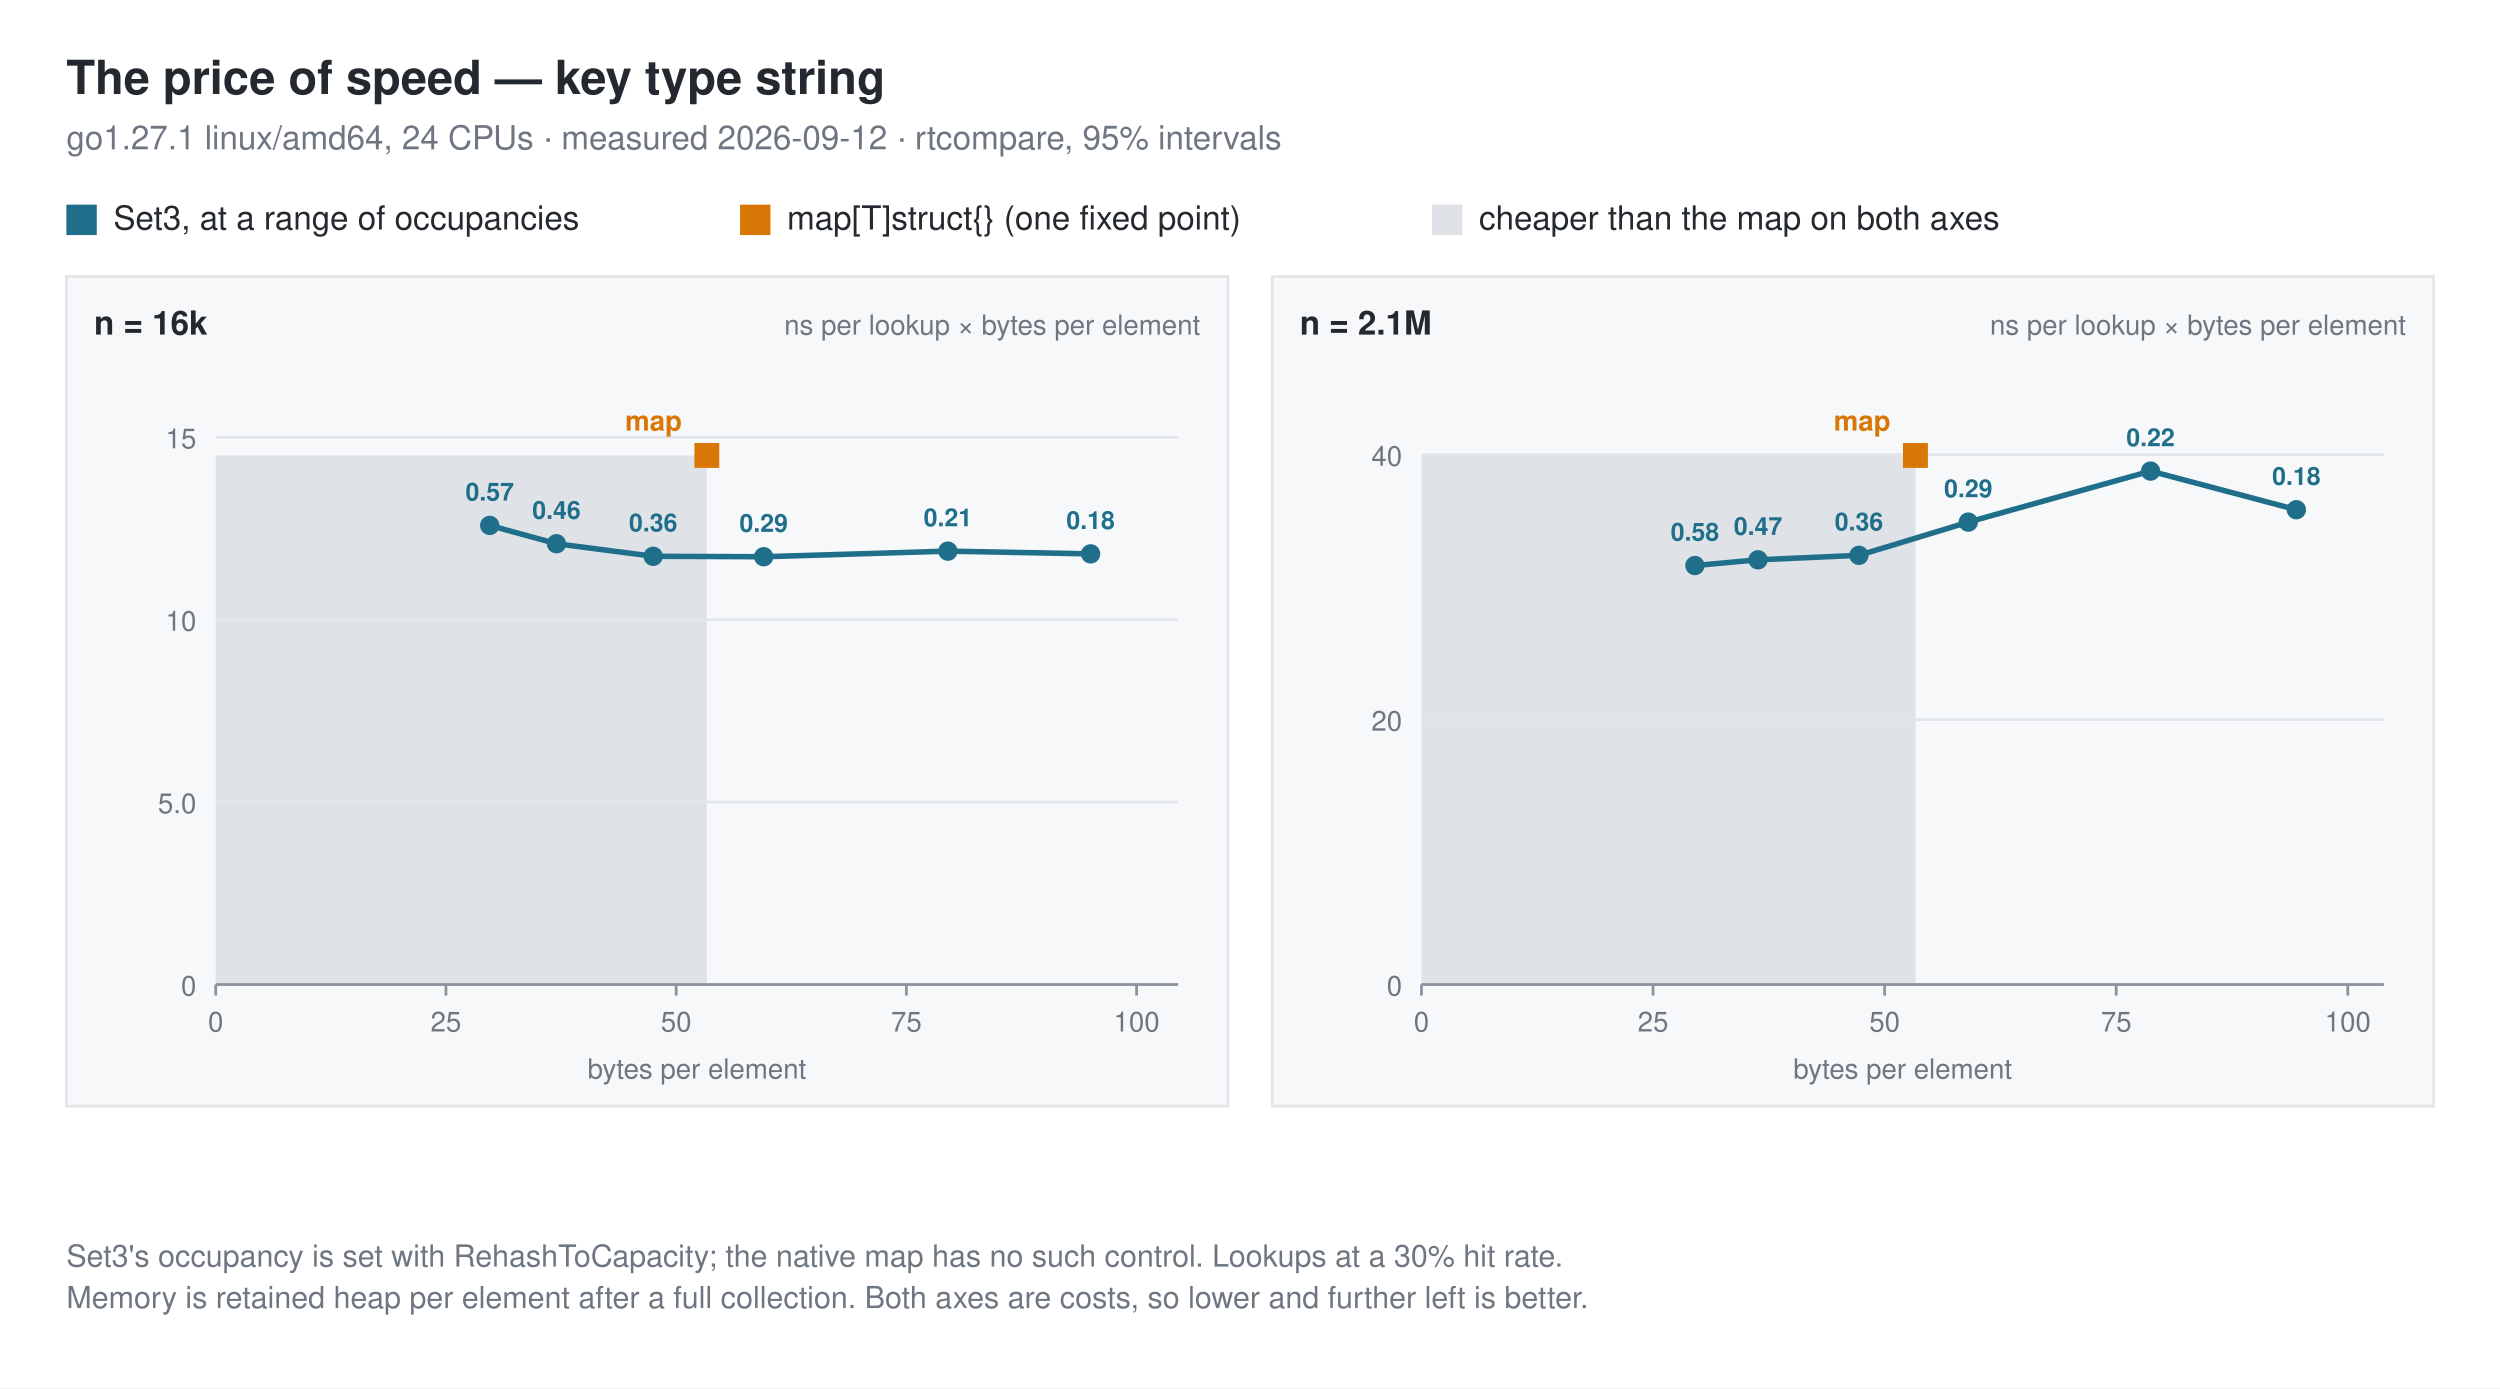
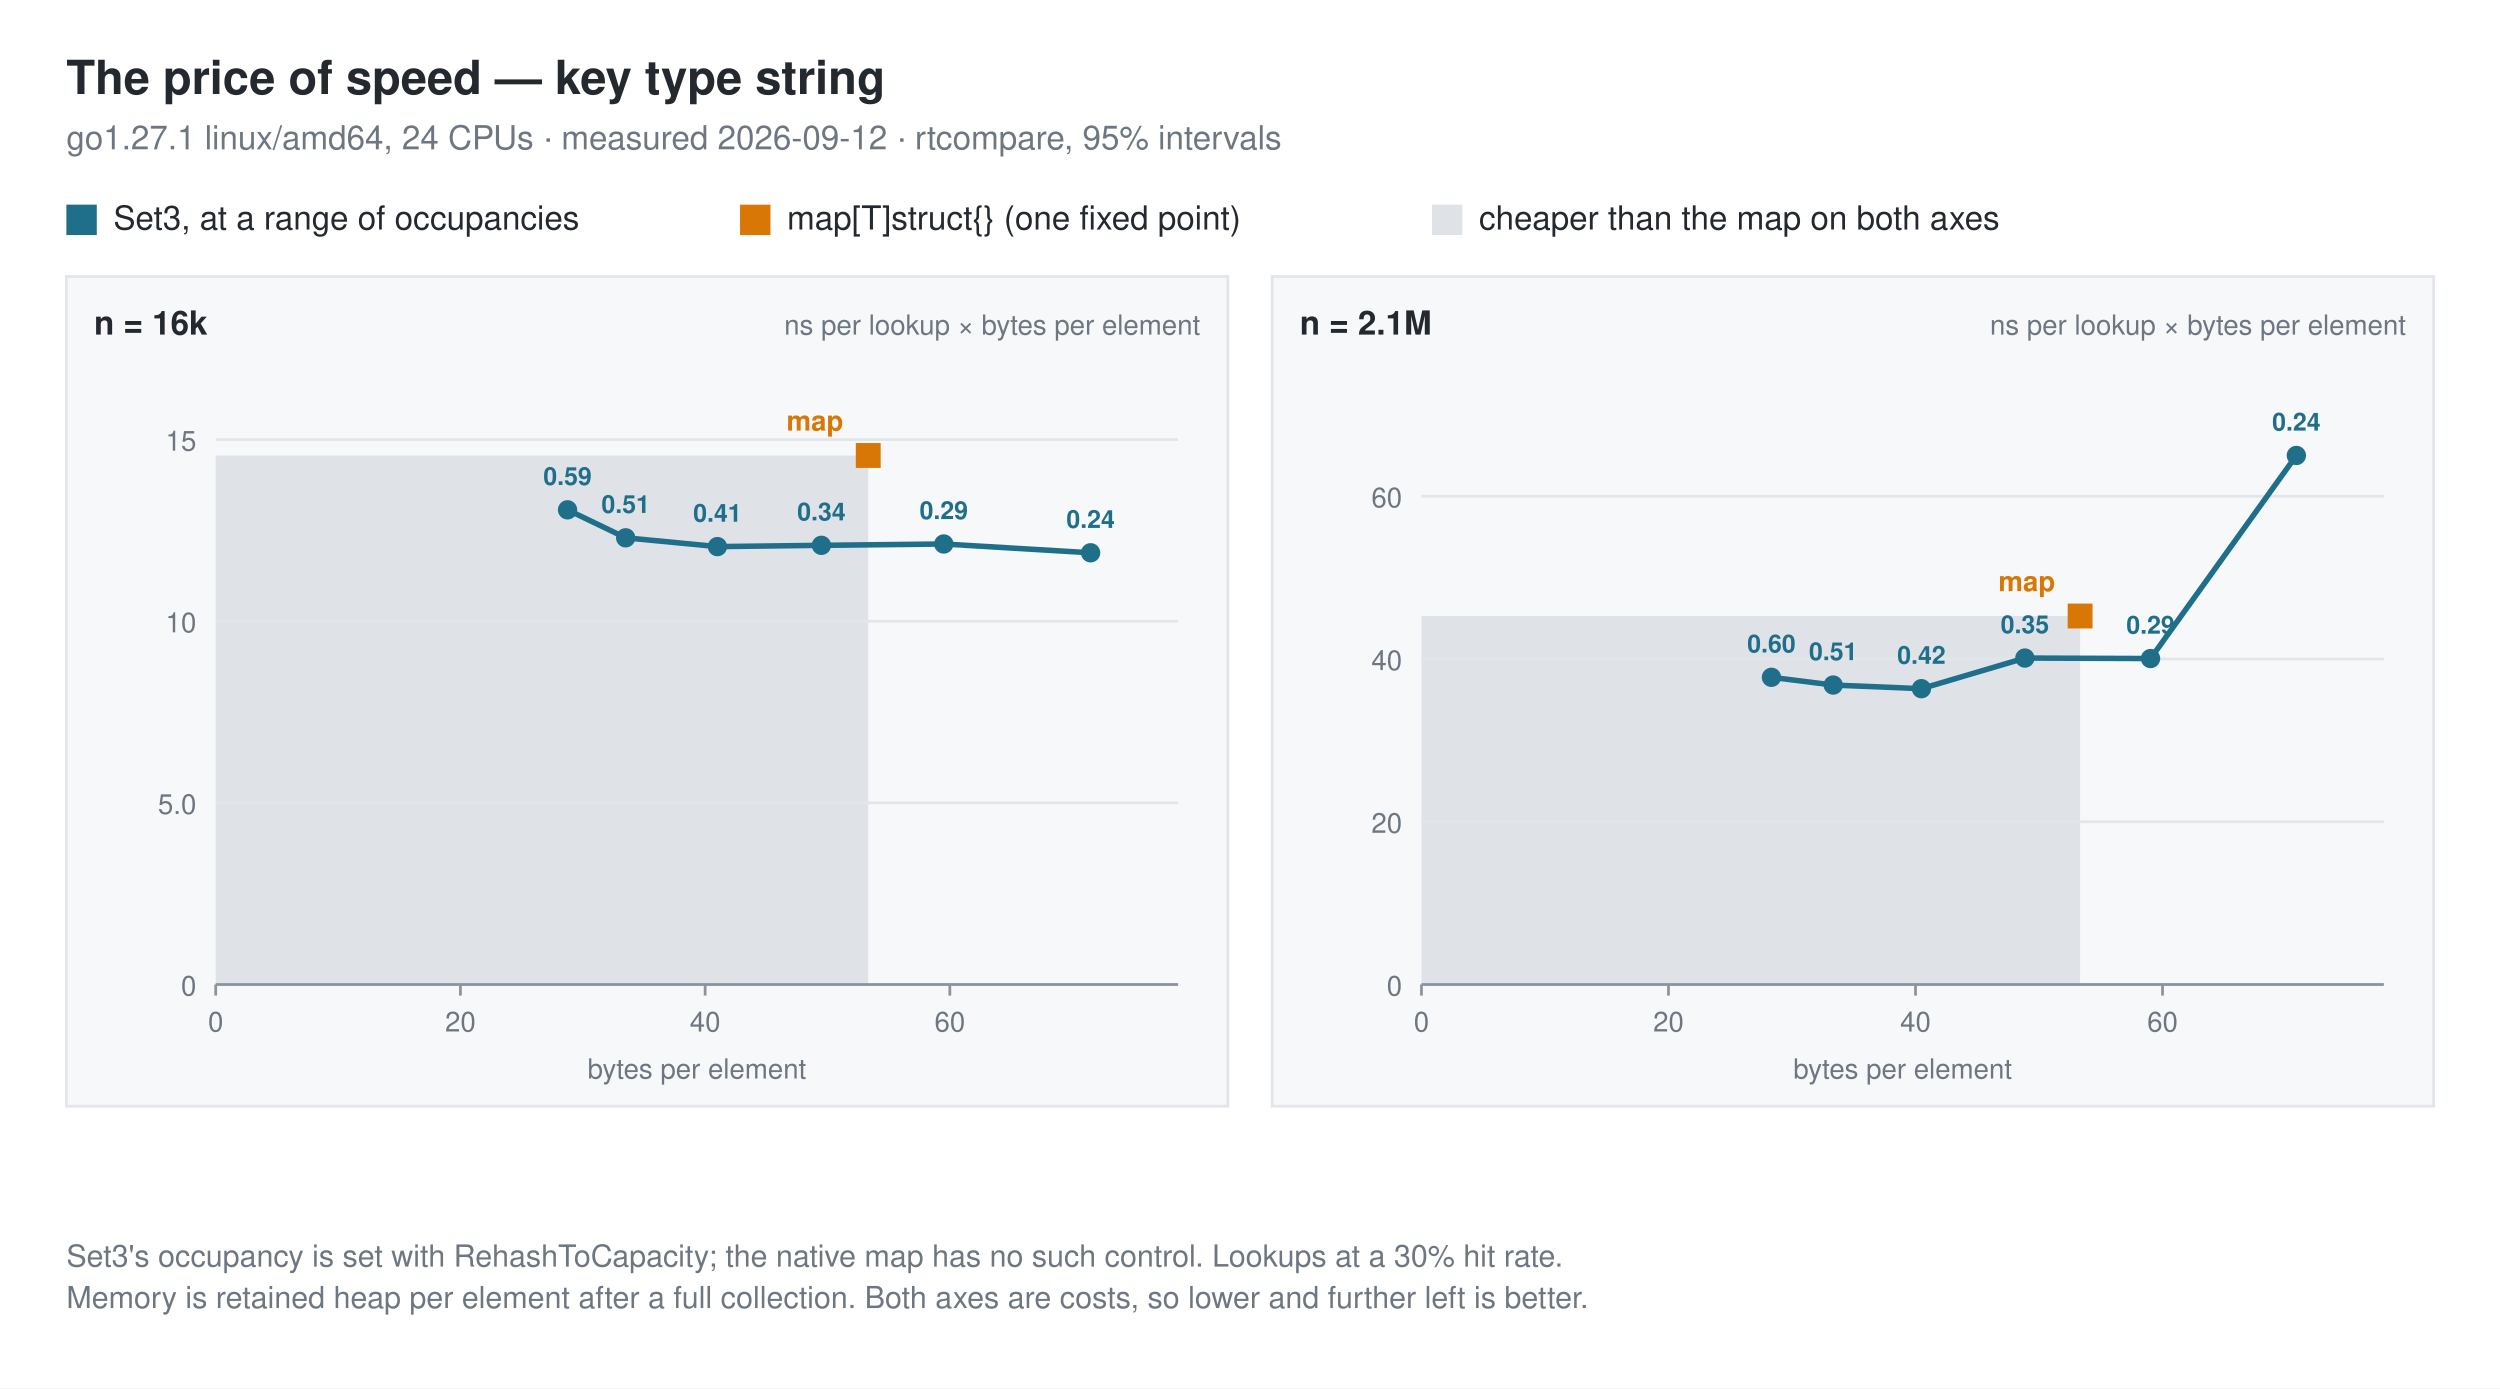
<svg xmlns="http://www.w3.org/2000/svg" width="904" height="502" viewBox="0 0 904 502" font-family="-apple-system, BlinkMacSystemFont, 'Segoe UI', Helvetica, Arial, sans-serif">
  <rect x="0" y="0" width="904" height="502" fill="#ffffff" />
  <text x="24" y="34" font-size="17" fill="#24292f" text-anchor="start" font-weight="600">The price of speed — key type string</text>
  <text x="24" y="54" font-size="12" fill="#6e7781" text-anchor="start" font-weight="400">go1.27.1 linux/amd64, 24 CPUs · measured 2026-09-12 · rtcompare, 95% intervals</text>
  <rect x="24" y="74" width="11" height="11" fill="#1f6f8b" />
  <text x="41" y="83" font-size="12" fill="#24292f" text-anchor="start" font-weight="400">Set3, at a range of occupancies</text>
  <rect x="267.6" y="74" width="11" height="11" fill="#d97706" />
  <text x="284.6" y="83" font-size="12" fill="#24292f" text-anchor="start" font-weight="400">map[T]struct{} (one fixed point)</text>
  <rect x="517.8" y="74" width="11" height="11" fill="#dfe3e8" />
  <text x="534.8" y="83" font-size="12" fill="#24292f" text-anchor="start" font-weight="400">cheaper than the map on both axes</text>
  <rect x="24" y="100" width="420" height="300" fill="#f7f8fa" stroke="#e2e6ea" stroke-width="1" />
  <text x="34" y="121" font-size="12" fill="#24292f" text-anchor="start" font-weight="600">n = 16k</text>
  <text x="434" y="121" font-size="10" fill="#6e7781" text-anchor="end" font-weight="400">ns per lookup  ×  bytes per element</text>
-   <rect x="78" y="164.696" width="177.591" height="191.304" fill="#dfe3e8" />
+   <rect x="78" y="164.696" width="235.955" height="191.304" fill="#dfe3e8" />
  <line x1="78" y1="356" x2="426" y2="356" stroke="#e2e6ea" stroke-width="1" />
  <text x="71" y="360" font-size="10" fill="#6e7781" text-anchor="end" font-weight="400">0</text>
-   <line x1="78" y1="290.04" x2="426" y2="290.04" stroke="#e2e6ea" stroke-width="1" />
-   <text x="71" y="294.04" font-size="10" fill="#6e7781" text-anchor="end" font-weight="400">5.0</text>
-   <line x1="78" y1="224.081" x2="426" y2="224.081" stroke="#e2e6ea" stroke-width="1" />
-   <text x="71" y="228.081" font-size="10" fill="#6e7781" text-anchor="end" font-weight="400">10</text>
-   <line x1="78" y1="158.121" x2="426" y2="158.121" stroke="#e2e6ea" stroke-width="1" />
-   <text x="71" y="162.121" font-size="10" fill="#6e7781" text-anchor="end" font-weight="400">15</text>
+   <line x1="78" y1="290.321" x2="426" y2="290.321" stroke="#e2e6ea" stroke-width="1" />
+   <text x="71" y="294.321" font-size="10" fill="#6e7781" text-anchor="end" font-weight="400">5.0</text>
+   <line x1="78" y1="224.641" x2="426" y2="224.641" stroke="#e2e6ea" stroke-width="1" />
+   <text x="71" y="228.641" font-size="10" fill="#6e7781" text-anchor="end" font-weight="400">10</text>
+   <line x1="78" y1="158.962" x2="426" y2="158.962" stroke="#e2e6ea" stroke-width="1" />
+   <text x="71" y="162.962" font-size="10" fill="#6e7781" text-anchor="end" font-weight="400">15</text>
  <line x1="78" y1="356" x2="78" y2="360" stroke="#8b949e" stroke-width="1" />
  <text x="78" y="373" font-size="10" fill="#6e7781" text-anchor="middle" font-weight="400">0</text>
-   <line x1="161.249" y1="356" x2="161.249" y2="360" stroke="#8b949e" stroke-width="1" />
-   <text x="161.249" y="373" font-size="10" fill="#6e7781" text-anchor="middle" font-weight="400">25</text>
-   <line x1="244.498" y1="356" x2="244.498" y2="360" stroke="#8b949e" stroke-width="1" />
-   <text x="244.498" y="373" font-size="10" fill="#6e7781" text-anchor="middle" font-weight="400">50</text>
-   <line x1="327.748" y1="356" x2="327.748" y2="360" stroke="#8b949e" stroke-width="1" />
-   <text x="327.748" y="373" font-size="10" fill="#6e7781" text-anchor="middle" font-weight="400">75</text>
-   <line x1="410.997" y1="356" x2="410.997" y2="360" stroke="#8b949e" stroke-width="1" />
-   <text x="410.997" y="373" font-size="10" fill="#6e7781" text-anchor="middle" font-weight="400">100</text>
+   <line x1="166.487" y1="356" x2="166.487" y2="360" stroke="#8b949e" stroke-width="1" />
+   <text x="166.487" y="373" font-size="10" fill="#6e7781" text-anchor="middle" font-weight="400">20</text>
+   <line x1="254.974" y1="356" x2="254.974" y2="360" stroke="#8b949e" stroke-width="1" />
+   <text x="254.974" y="373" font-size="10" fill="#6e7781" text-anchor="middle" font-weight="400">40</text>
+   <line x1="343.461" y1="356" x2="343.461" y2="360" stroke="#8b949e" stroke-width="1" />
+   <text x="343.461" y="373" font-size="10" fill="#6e7781" text-anchor="middle" font-weight="400">60</text>
  <line x1="78" y1="356" x2="426" y2="356" stroke="#8b949e" stroke-width="1" />
  <text x="252" y="390" font-size="10" fill="#6e7781" text-anchor="middle" font-weight="400">bytes per element</text>
-   <polyline points="177.083,189.998 201.225,196.614 236.19,201.153 276.15,201.316 342.749,199.292 394.364,200.281" fill="none" stroke="#1f6f8b" stroke-width="2" stroke-linejoin="round" stroke-linecap="round" />
-   <circle cx="177.083" cy="189.998" r="3.5" fill="#1f6f8b" />
-   <text x="177.083" y="180.998" font-size="9" fill="#1f6f8b" text-anchor="middle" font-weight="600">0.57</text>
-   <circle cx="201.225" cy="196.614" r="3.5" fill="#1f6f8b" />
-   <text x="201.225" y="187.614" font-size="9" fill="#1f6f8b" text-anchor="middle" font-weight="600">0.46</text>
-   <circle cx="236.19" cy="201.153" r="3.5" fill="#1f6f8b" />
-   <text x="236.19" y="192.153" font-size="9" fill="#1f6f8b" text-anchor="middle" font-weight="600">0.36</text>
-   <circle cx="276.15" cy="201.316" r="3.5" fill="#1f6f8b" />
-   <text x="276.15" y="192.316" font-size="9" fill="#1f6f8b" text-anchor="middle" font-weight="600">0.29</text>
-   <circle cx="342.749" cy="199.292" r="3.5" fill="#1f6f8b" />
-   <text x="342.749" y="190.292" font-size="9" fill="#1f6f8b" text-anchor="middle" font-weight="600">0.21</text>
-   <circle cx="394.364" cy="200.281" r="3.5" fill="#1f6f8b" />
-   <text x="394.364" y="191.281" font-size="9" fill="#1f6f8b" text-anchor="middle" font-weight="600">0.18</text>
-   <rect x="251.091" y="160.196" width="9" height="9" fill="#d97706" />
-   <text x="246.591" y="155.696" font-size="10" fill="#d97706" text-anchor="end" font-weight="600">map</text>
+   <polyline points="205.222,184.357 226.238,194.476 259.421,197.654 297.028,197.19 341.271,196.706 394.364,199.887" fill="none" stroke="#1f6f8b" stroke-width="2" stroke-linejoin="round" stroke-linecap="round" />
+   <circle cx="205.222" cy="184.357" r="3.5" fill="#1f6f8b" />
+   <text x="205.222" y="175.357" font-size="9" fill="#1f6f8b" text-anchor="middle" font-weight="600">0.59</text>
+   <circle cx="226.238" cy="194.476" r="3.5" fill="#1f6f8b" />
+   <text x="226.238" y="185.476" font-size="9" fill="#1f6f8b" text-anchor="middle" font-weight="600">0.51</text>
+   <circle cx="259.421" cy="197.654" r="3.5" fill="#1f6f8b" />
+   <text x="259.421" y="188.654" font-size="9" fill="#1f6f8b" text-anchor="middle" font-weight="600">0.41</text>
+   <circle cx="297.028" cy="197.19" r="3.5" fill="#1f6f8b" />
+   <text x="297.028" y="188.19" font-size="9" fill="#1f6f8b" text-anchor="middle" font-weight="600">0.34</text>
+   <circle cx="341.271" cy="196.706" r="3.5" fill="#1f6f8b" />
+   <text x="341.271" y="187.706" font-size="9" fill="#1f6f8b" text-anchor="middle" font-weight="600">0.29</text>
+   <circle cx="394.364" cy="199.887" r="3.5" fill="#1f6f8b" />
+   <text x="394.364" y="190.887" font-size="9" fill="#1f6f8b" text-anchor="middle" font-weight="600">0.24</text>
+   <rect x="309.455" y="160.196" width="9" height="9" fill="#d97706" />
+   <text x="304.955" y="155.696" font-size="10" fill="#d97706" text-anchor="end" font-weight="600">map</text>
  <rect x="460" y="100" width="420" height="300" fill="#f7f8fa" stroke="#e2e6ea" stroke-width="1" />
  <text x="470" y="121" font-size="12" fill="#24292f" text-anchor="start" font-weight="600">n = 2.1M</text>
  <text x="870" y="121" font-size="10" fill="#6e7781" text-anchor="end" font-weight="400">ns per lookup  ×  bytes per element</text>
-   <rect x="514" y="164.696" width="178.626" height="191.304" fill="#dfe3e8" />
+   <rect x="514" y="222.749" width="238.17" height="133.251" fill="#dfe3e8" />
  <line x1="514" y1="356" x2="862" y2="356" stroke="#e2e6ea" stroke-width="1" />
  <text x="507" y="360" font-size="10" fill="#6e7781" text-anchor="end" font-weight="400">0</text>
-   <line x1="514" y1="260.218" x2="862" y2="260.218" stroke="#e2e6ea" stroke-width="1" />
-   <text x="507" y="264.218" font-size="10" fill="#6e7781" text-anchor="end" font-weight="400">20</text>
-   <line x1="514" y1="164.437" x2="862" y2="164.437" stroke="#e2e6ea" stroke-width="1" />
-   <text x="507" y="168.437" font-size="10" fill="#6e7781" text-anchor="end" font-weight="400">40</text>
+   <line x1="514" y1="297.149" x2="862" y2="297.149" stroke="#e2e6ea" stroke-width="1" />
+   <text x="507" y="301.149" font-size="10" fill="#6e7781" text-anchor="end" font-weight="400">20</text>
+   <line x1="514" y1="238.299" x2="862" y2="238.299" stroke="#e2e6ea" stroke-width="1" />
+   <text x="507" y="242.299" font-size="10" fill="#6e7781" text-anchor="end" font-weight="400">40</text>
+   <line x1="514" y1="179.448" x2="862" y2="179.448" stroke="#e2e6ea" stroke-width="1" />
+   <text x="507" y="183.448" font-size="10" fill="#6e7781" text-anchor="end" font-weight="400">60</text>
  <line x1="514" y1="356" x2="514" y2="360" stroke="#8b949e" stroke-width="1" />
  <text x="514" y="373" font-size="10" fill="#6e7781" text-anchor="middle" font-weight="400">0</text>
-   <line x1="597.739" y1="356" x2="597.739" y2="360" stroke="#8b949e" stroke-width="1" />
-   <text x="597.739" y="373" font-size="10" fill="#6e7781" text-anchor="middle" font-weight="400">25</text>
-   <line x1="681.479" y1="356" x2="681.479" y2="360" stroke="#8b949e" stroke-width="1" />
-   <text x="681.479" y="373" font-size="10" fill="#6e7781" text-anchor="middle" font-weight="400">50</text>
-   <line x1="765.218" y1="356" x2="765.218" y2="360" stroke="#8b949e" stroke-width="1" />
-   <text x="765.218" y="373" font-size="10" fill="#6e7781" text-anchor="middle" font-weight="400">75</text>
-   <line x1="848.957" y1="356" x2="848.957" y2="360" stroke="#8b949e" stroke-width="1" />
-   <text x="848.957" y="373" font-size="10" fill="#6e7781" text-anchor="middle" font-weight="400">100</text>
+   <line x1="603.323" y1="356" x2="603.323" y2="360" stroke="#8b949e" stroke-width="1" />
+   <text x="603.323" y="373" font-size="10" fill="#6e7781" text-anchor="middle" font-weight="400">20</text>
+   <line x1="692.646" y1="356" x2="692.646" y2="360" stroke="#8b949e" stroke-width="1" />
+   <text x="692.646" y="373" font-size="10" fill="#6e7781" text-anchor="middle" font-weight="400">40</text>
+   <line x1="781.969" y1="356" x2="781.969" y2="360" stroke="#8b949e" stroke-width="1" />
+   <text x="781.969" y="373" font-size="10" fill="#6e7781" text-anchor="middle" font-weight="400">60</text>
  <line x1="514" y1="356" x2="862" y2="356" stroke="#8b949e" stroke-width="1" />
  <text x="688" y="390" font-size="10" fill="#6e7781" text-anchor="middle" font-weight="400">bytes per element</text>
-   <polyline points="612.879,204.501 635.697,202.423 672.19,200.803 711.729,188.798 777.635,170.345 830.364,184.317" fill="none" stroke="#1f6f8b" stroke-width="2" stroke-linejoin="round" stroke-linecap="round" />
-   <circle cx="612.879" cy="204.501" r="3.5" fill="#1f6f8b" />
-   <text x="612.879" y="195.501" font-size="9" fill="#1f6f8b" text-anchor="middle" font-weight="600">0.58</text>
-   <circle cx="635.697" cy="202.423" r="3.5" fill="#1f6f8b" />
-   <text x="635.697" y="193.423" font-size="9" fill="#1f6f8b" text-anchor="middle" font-weight="600">0.47</text>
-   <circle cx="672.19" cy="200.803" r="3.5" fill="#1f6f8b" />
-   <text x="672.19" y="191.803" font-size="9" fill="#1f6f8b" text-anchor="middle" font-weight="600">0.36</text>
-   <circle cx="711.729" cy="188.798" r="3.5" fill="#1f6f8b" />
-   <text x="711.729" y="179.798" font-size="9" fill="#1f6f8b" text-anchor="middle" font-weight="600">0.29</text>
-   <circle cx="777.635" cy="170.345" r="3.5" fill="#1f6f8b" />
-   <text x="777.635" y="161.345" font-size="9" fill="#1f6f8b" text-anchor="middle" font-weight="600">0.22</text>
-   <circle cx="830.364" cy="184.317" r="3.5" fill="#1f6f8b" />
-   <text x="830.364" y="175.317" font-size="9" fill="#1f6f8b" text-anchor="middle" font-weight="600">0.18</text>
-   <rect x="688.126" y="160.196" width="9" height="9" fill="#d97706" />
-   <text x="683.626" y="155.696" font-size="10" fill="#d97706" text-anchor="end" font-weight="600">map</text>
+   <polyline points="640.553,244.918 662.883,247.714 694.794,249.028 732.198,237.953 777.641,238.128 830.364,164.696" fill="none" stroke="#1f6f8b" stroke-width="2" stroke-linejoin="round" stroke-linecap="round" />
+   <circle cx="640.553" cy="244.918" r="3.5" fill="#1f6f8b" />
+   <text x="640.553" y="235.918" font-size="9" fill="#1f6f8b" text-anchor="middle" font-weight="600">0.60</text>
+   <circle cx="662.883" cy="247.714" r="3.5" fill="#1f6f8b" />
+   <text x="662.883" y="238.714" font-size="9" fill="#1f6f8b" text-anchor="middle" font-weight="600">0.51</text>
+   <circle cx="694.794" cy="249.028" r="3.5" fill="#1f6f8b" />
+   <text x="694.794" y="240.028" font-size="9" fill="#1f6f8b" text-anchor="middle" font-weight="600">0.42</text>
+   <circle cx="732.198" cy="237.953" r="3.5" fill="#1f6f8b" />
+   <text x="732.198" y="228.953" font-size="9" fill="#1f6f8b" text-anchor="middle" font-weight="600">0.35</text>
+   <circle cx="777.641" cy="238.128" r="3.5" fill="#1f6f8b" />
+   <text x="777.641" y="229.128" font-size="9" fill="#1f6f8b" text-anchor="middle" font-weight="600">0.29</text>
+   <circle cx="830.364" cy="164.696" r="3.5" fill="#1f6f8b" />
+   <text x="830.364" y="155.696" font-size="9" fill="#1f6f8b" text-anchor="middle" font-weight="600">0.24</text>
+   <rect x="747.67" y="218.249" width="9" height="9" fill="#d97706" />
+   <text x="743.17" y="213.749" font-size="10" fill="#d97706" text-anchor="end" font-weight="600">map</text>
  <text x="24" y="458" font-size="11" fill="#6e7781" text-anchor="start" font-weight="400">Set3's occupancy is set with RehashToCapacity; the native map has no such control. Lookups at a 30% hit rate.</text>
  <text x="24" y="473" font-size="11" fill="#6e7781" text-anchor="start" font-weight="400">Memory is retained heap per element after a full collection. Both axes are costs, so lower and further left is better.</text>
</svg>
